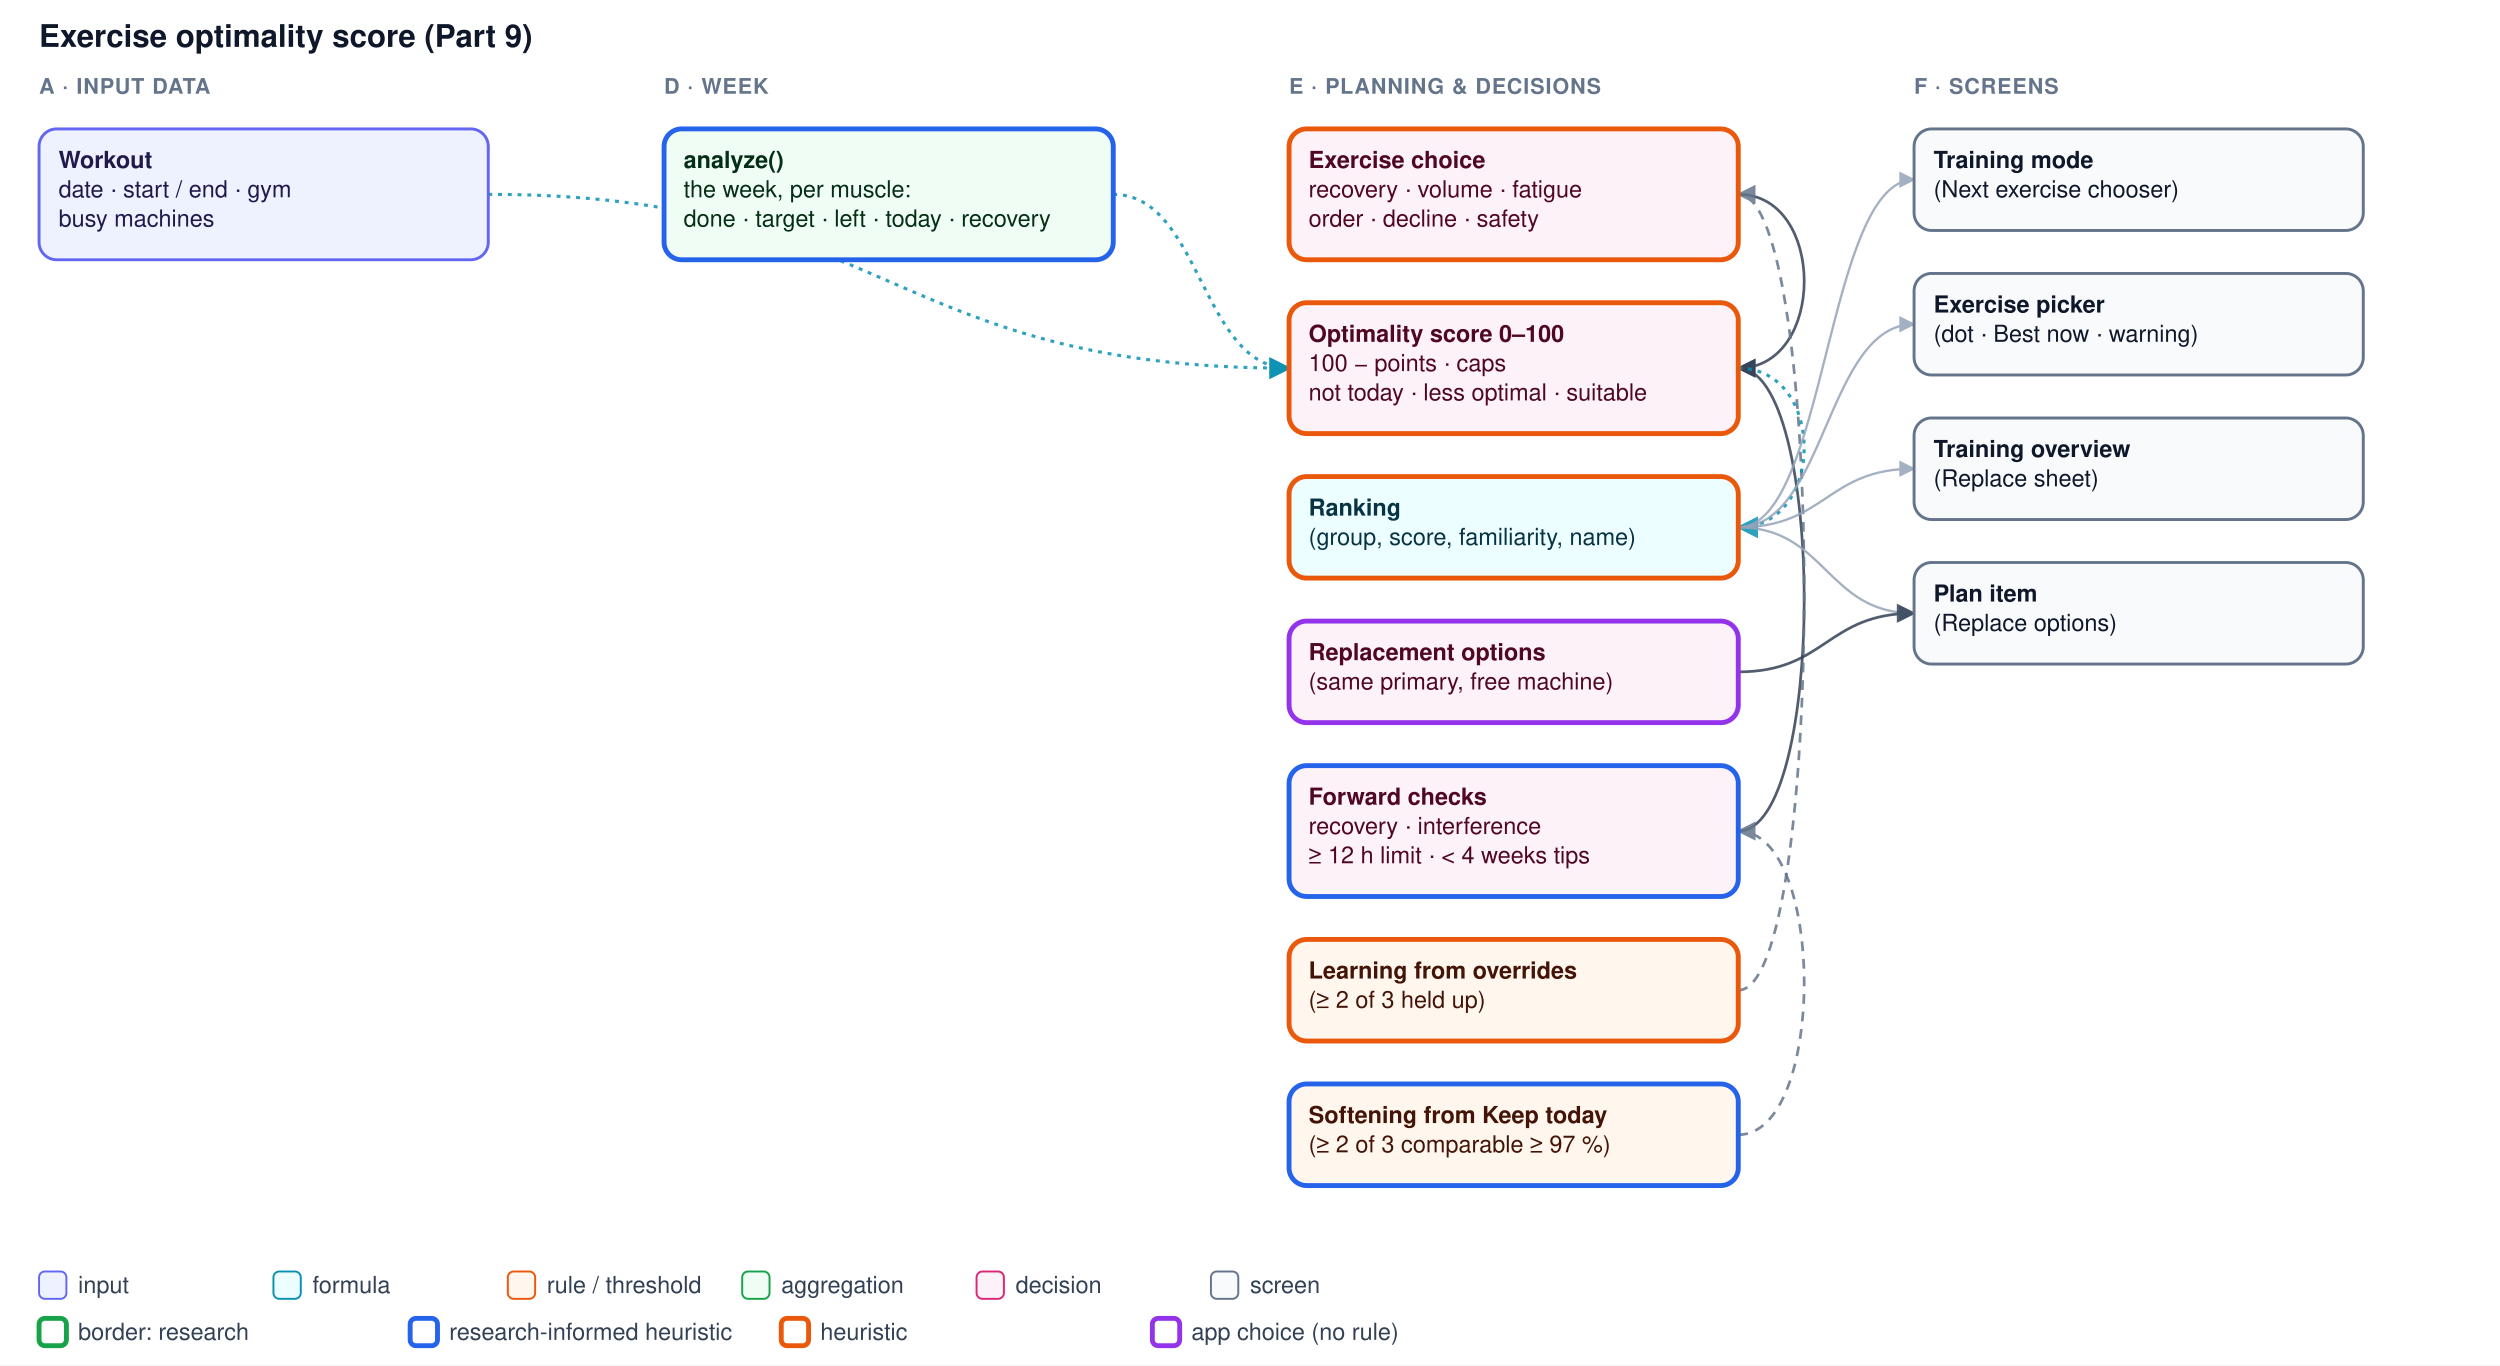
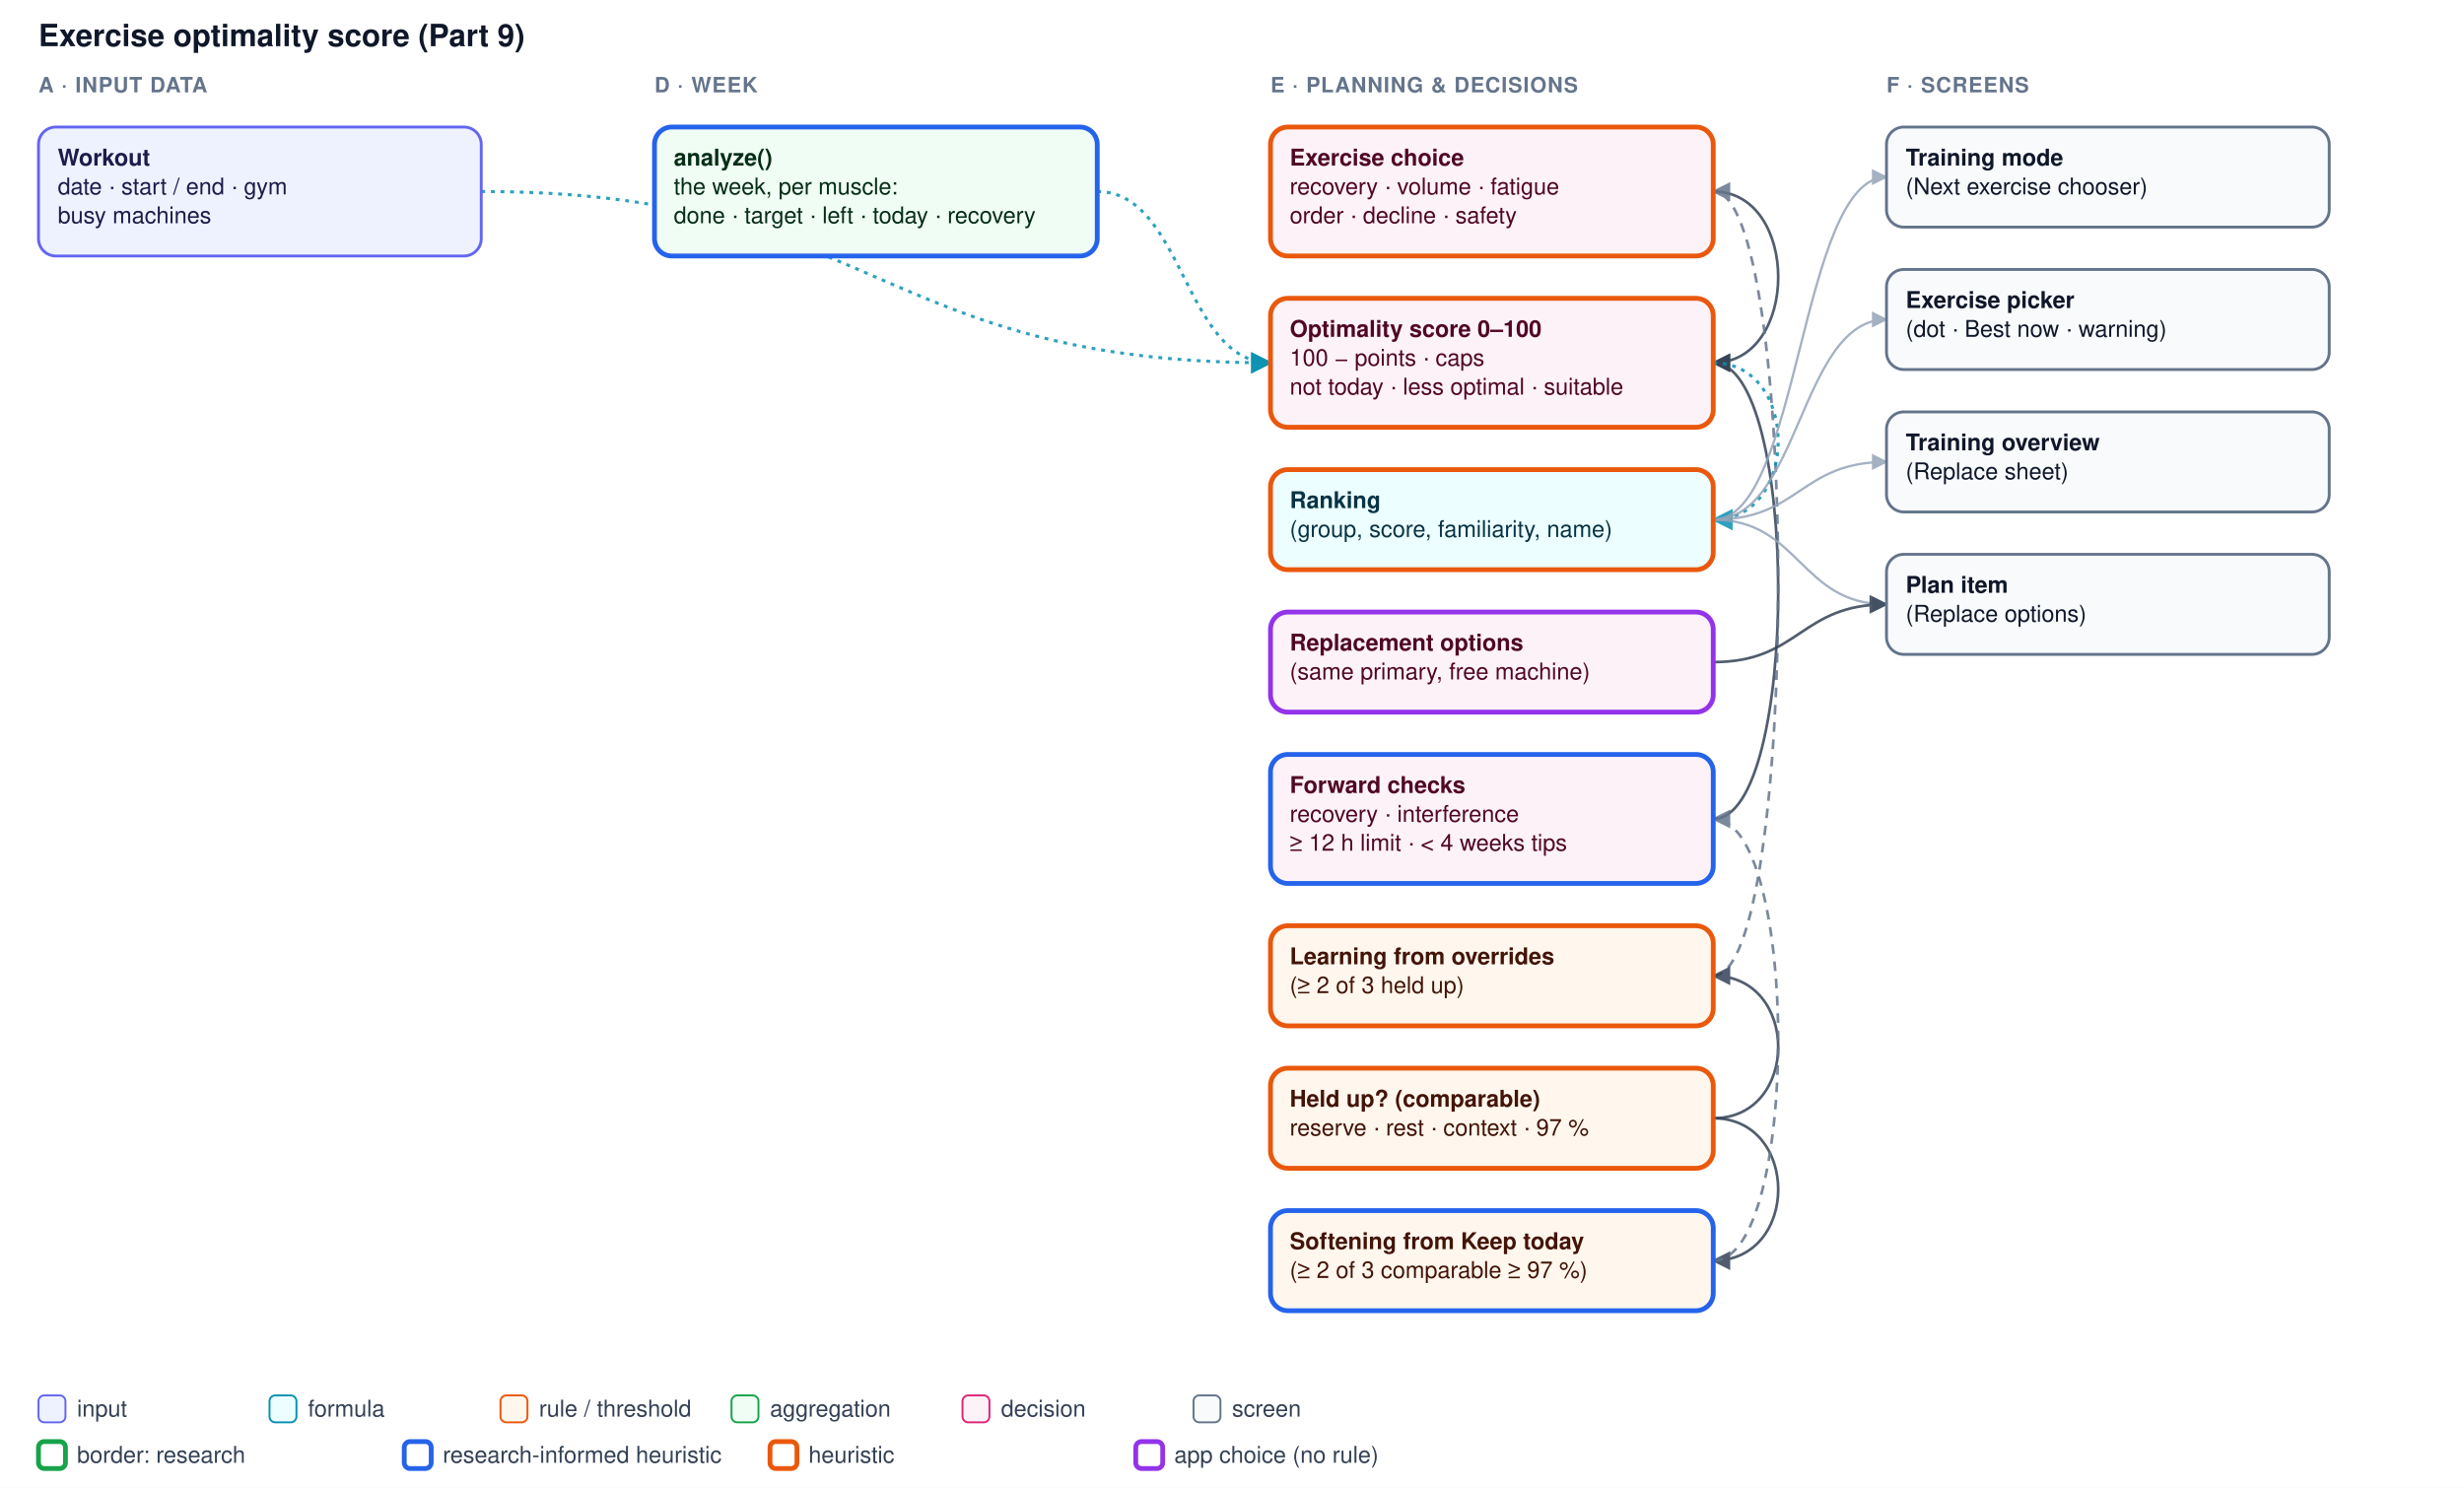
- <svg xmlns="http://www.w3.org/2000/svg" viewBox="0 0 1280 699" width="1280" height="699" font-family="Segoe UI, Helvetica, Arial, sans-serif" font-size="12">
+ <svg xmlns="http://www.w3.org/2000/svg" viewBox="0 0 1280 773" width="1280" height="773" font-family="Segoe UI, Helvetica, Arial, sans-serif" font-size="12">
  <rect width="100%" height="100%" fill="#ffffff" />
  <defs>
    <marker id="m-call" viewBox="0 0 10 10" refX="9" refY="5" markerWidth="7" markerHeight="7" orient="auto-start-reverse">
      <path d="M0,0 L10,5 L0,10 z" fill="#334155" />
    </marker>
    <marker id="m-cond" viewBox="0 0 10 10" refX="9" refY="5" markerWidth="7" markerHeight="7" orient="auto-start-reverse">
      <path d="M0,0 L10,5 L0,10 z" fill="#64748b" />
    </marker>
    <marker id="m-data" viewBox="0 0 10 10" refX="9" refY="5" markerWidth="7" markerHeight="7" orient="auto-start-reverse">
      <path d="M0,0 L10,5 L0,10 z" fill="#0891b2" />
    </marker>
    <marker id="m-agg" viewBox="0 0 10 10" refX="9" refY="5" markerWidth="7" markerHeight="7" orient="auto-start-reverse">
      <path d="M0,0 L10,5 L0,10 z" fill="#16a34a" />
    </marker>
    <marker id="m-ui" viewBox="0 0 10 10" refX="9" refY="5" markerWidth="7" markerHeight="7" orient="auto-start-reverse">
      <path d="M0,0 L10,5 L0,10 z" fill="#94a3b8" />
    </marker>
  </defs>
  <text x="20" y="24" font-size="16" font-weight="700" fill="#0f172a">Exercise optimality score (Part 9)</text>
  <text x="20" y="48" font-size="11" font-weight="700" fill="#64748b" letter-spacing="0.5">A · INPUT DATA</text>
  <text x="340" y="48" font-size="11" font-weight="700" fill="#64748b" letter-spacing="0.5">D · WEEK</text>
  <text x="660" y="48" font-size="11" font-weight="700" fill="#64748b" letter-spacing="0.5">E · PLANNING &amp; DECISIONS</text>
  <text x="980" y="48" font-size="11" font-weight="700" fill="#64748b" letter-spacing="0.5">F · SCREENS</text>
  <path d="M890,99.5 C935,99.5 935,188.5 890,188.5" fill="none" stroke="#334155" stroke-width="1.4" marker-end="url(#m-call)" opacity="0.85" />
  <path d="M890,425.5 C935,425.5 935,188.5 890,188.5" fill="none" stroke="#334155" stroke-width="1.4" marker-end="url(#m-call)" opacity="0.85" />
  <path d="M570,99.5 C615,99.5 615,188.5 660,188.5" fill="none" stroke="#0891b2" stroke-width="1.6" stroke-dasharray="2 3" marker-end="url(#m-data)" opacity="0.85" />
  <path d="M250,99.5 C455,99.5 455,188.5 660,188.5" fill="none" stroke="#0891b2" stroke-width="1.6" stroke-dasharray="2 3" marker-end="url(#m-data)" opacity="0.85" />
  <path d="M890,507 C935,507 935,99.5 890,99.5" fill="none" stroke="#64748b" stroke-width="1.4" stroke-dasharray="5 4" marker-end="url(#m-cond)" opacity="0.85" />
-   <path d="M890,581 C935,581 935,425.5 890,425.5" fill="none" stroke="#64748b" stroke-width="1.4" stroke-dasharray="5 4" marker-end="url(#m-cond)" opacity="0.85" />
+   <path d="M890,581 C935,581 935,507 890,507" fill="none" stroke="#334155" stroke-width="1.4" marker-end="url(#m-call)" opacity="0.85" />
+   <path d="M890,581 C935,581 935,655 890,655" fill="none" stroke="#334155" stroke-width="1.4" marker-end="url(#m-call)" opacity="0.85" />
+   <path d="M890,655 C935,655 935,425.5 890,425.5" fill="none" stroke="#64748b" stroke-width="1.4" stroke-dasharray="5 4" marker-end="url(#m-cond)" opacity="0.85" />
  <path d="M890,188.5 C935,188.5 935,270 890,270" fill="none" stroke="#0891b2" stroke-width="1.6" stroke-dasharray="2 3" marker-end="url(#m-data)" opacity="0.85" />
  <path d="M890,270 C935,270 935,92 980,92" fill="none" stroke="#94a3b8" stroke-width="1.2" marker-end="url(#m-ui)" opacity="0.85" />
  <path d="M890,270 C935,270 935,166 980,166" fill="none" stroke="#94a3b8" stroke-width="1.2" marker-end="url(#m-ui)" opacity="0.85" />
  <path d="M890,270 C935,270 935,314 980,314" fill="none" stroke="#94a3b8" stroke-width="1.2" marker-end="url(#m-ui)" opacity="0.85" />
  <path d="M890,270 C935,270 935,240 980,240" fill="none" stroke="#94a3b8" stroke-width="1.2" marker-end="url(#m-ui)" opacity="0.85" />
  <path d="M890,344 C935,344 935,314 980,314" fill="none" stroke="#334155" stroke-width="1.4" marker-end="url(#m-call)" opacity="0.85" />
  <g>
    <rect x="660" y="66" width="230" height="67" rx="9" fill="#fdf2f8" stroke="#ea580c" stroke-width="2.5" />
    <text x="670" y="86" fill="#500724" font-weight="700">Exercise choice</text>
    <text x="670" y="101" fill="#500724">recovery · volume · fatigue</text>
    <text x="670" y="116" fill="#500724">order · decline · safety</text>
  </g>
  <g>
    <rect x="660" y="155" width="230" height="67" rx="9" fill="#fdf2f8" stroke="#ea580c" stroke-width="2.5" />
    <text x="670" y="175" fill="#500724" font-weight="700">Optimality score 0–100</text>
    <text x="670" y="190" fill="#500724">100 − points · caps</text>
    <text x="670" y="205" fill="#500724">not today · less optimal · suitable</text>
  </g>
  <g>
    <rect x="660" y="392" width="230" height="67" rx="9" fill="#fdf2f8" stroke="#2563eb" stroke-width="2.5" />
    <text x="670" y="412" fill="#500724" font-weight="700">Forward checks</text>
    <text x="670" y="427" fill="#500724">recovery · interference</text>
    <text x="670" y="442" fill="#500724">≥ 12 h limit · &lt; 4 weeks tips</text>
  </g>
  <g>
    <rect x="340" y="66" width="230" height="67" rx="9" fill="#f0fdf4" stroke="#2563eb" stroke-width="2.5" />
    <text x="350" y="86" fill="#052e16" font-weight="700">analyze()</text>
    <text x="350" y="101" fill="#052e16">the week, per muscle:</text>
    <text x="350" y="116" fill="#052e16">done · target · left · today · recovery</text>
  </g>
  <g>
    <rect x="20" y="66" width="230" height="67" rx="9" fill="#eef2ff" stroke="#6366f1" stroke-width="1.5" />
    <text x="30" y="86" fill="#1e1b4b" font-weight="700">Workout</text>
    <text x="30" y="101" fill="#1e1b4b">date · start / end · gym</text>
    <text x="30" y="116" fill="#1e1b4b">busy machines</text>
  </g>
  <g>
    <rect x="660" y="481" width="230" height="52" rx="9" fill="#fff7ed" stroke="#ea580c" stroke-width="2.5" />
    <text x="670" y="501" fill="#431407" font-weight="700">Learning from overrides</text>
    <text x="670" y="516" fill="#431407">(≥ 2 of 3 held up)</text>
  </g>
  <g>
-     <rect x="660" y="555" width="230" height="52" rx="9" fill="#fff7ed" stroke="#2563eb" stroke-width="2.5" />
-     <text x="670" y="575" fill="#431407" font-weight="700">Softening from Keep today</text>
-     <text x="670" y="590" fill="#431407">(≥ 2 of 3 comparable ≥ 97 %)</text>
+     <rect x="660" y="555" width="230" height="52" rx="9" fill="#fff7ed" stroke="#ea580c" stroke-width="2.5" />
+     <text x="670" y="575" fill="#431407" font-weight="700">Held up? (comparable)</text>
+     <text x="670" y="590" fill="#431407">reserve · rest · context · 97 %</text>
+   </g>
+   <g>
+     <rect x="660" y="629" width="230" height="52" rx="9" fill="#fff7ed" stroke="#2563eb" stroke-width="2.5" />
+     <text x="670" y="649" fill="#431407" font-weight="700">Softening from Keep today</text>
+     <text x="670" y="664" fill="#431407">(≥ 2 of 3 comparable ≥ 97 %)</text>
  </g>
  <g>
    <rect x="660" y="244" width="230" height="52" rx="9" fill="#ecfeff" stroke="#ea580c" stroke-width="2.5" />
    <text x="670" y="264" fill="#083344" font-weight="700">Ranking</text>
    <text x="670" y="279" fill="#083344">(group, score, familiarity, name)</text>
  </g>
  <g>
    <rect x="980" y="66" width="230" height="52" rx="9" fill="#f8fafc" stroke="#64748b" stroke-width="1.5" />
    <text x="990" y="86" fill="#0f172a" font-weight="700">Training mode</text>
    <text x="990" y="101" fill="#0f172a">(Next exercise chooser)</text>
  </g>
  <g>
    <rect x="980" y="140" width="230" height="52" rx="9" fill="#f8fafc" stroke="#64748b" stroke-width="1.5" />
    <text x="990" y="160" fill="#0f172a" font-weight="700">Exercise picker</text>
    <text x="990" y="175" fill="#0f172a">(dot · Best now · warning)</text>
  </g>
  <g>
    <rect x="980" y="288" width="230" height="52" rx="9" fill="#f8fafc" stroke="#64748b" stroke-width="1.5" />
    <text x="990" y="308" fill="#0f172a" font-weight="700">Plan item</text>
    <text x="990" y="323" fill="#0f172a">(Replace options)</text>
  </g>
  <g>
    <rect x="980" y="214" width="230" height="52" rx="9" fill="#f8fafc" stroke="#64748b" stroke-width="1.5" />
    <text x="990" y="234" fill="#0f172a" font-weight="700">Training overview</text>
    <text x="990" y="249" fill="#0f172a">(Replace sheet)</text>
  </g>
  <g>
    <rect x="660" y="318" width="230" height="52" rx="9" fill="#fdf2f8" stroke="#9333ea" stroke-width="2.5" />
    <text x="670" y="338" fill="#500724" font-weight="700">Replacement options</text>
    <text x="670" y="353" fill="#500724">(same primary, free machine)</text>
  </g>
-   <rect x="20" y="651" width="14" height="14" rx="3" fill="#eef2ff" stroke="#6366f1" />
-   <text x="40" y="662" fill="#334155">input</text>
-   <rect x="140" y="651" width="14" height="14" rx="3" fill="#ecfeff" stroke="#0891b2" />
-   <text x="160" y="662" fill="#334155">formula</text>
-   <rect x="260" y="651" width="14" height="14" rx="3" fill="#fff7ed" stroke="#ea580c" />
-   <text x="280" y="662" fill="#334155">rule / threshold</text>
-   <rect x="380" y="651" width="14" height="14" rx="3" fill="#f0fdf4" stroke="#16a34a" />
-   <text x="400" y="662" fill="#334155">aggregation</text>
-   <rect x="500" y="651" width="14" height="14" rx="3" fill="#fdf2f8" stroke="#db2777" />
-   <text x="520" y="662" fill="#334155">decision</text>
-   <rect x="620" y="651" width="14" height="14" rx="3" fill="#f8fafc" stroke="#64748b" />
-   <text x="640" y="662" fill="#334155">screen</text>
-   <rect x="20" y="675" width="14" height="14" rx="3" fill="#fff" stroke="#16a34a" stroke-width="2.5" />
-   <text x="40" y="686" fill="#334155">border: research</text>
-   <rect x="210" y="675" width="14" height="14" rx="3" fill="#fff" stroke="#2563eb" stroke-width="2.5" />
-   <text x="230" y="686" fill="#334155">research-informed heuristic</text>
-   <rect x="400" y="675" width="14" height="14" rx="3" fill="#fff" stroke="#ea580c" stroke-width="2.5" />
-   <text x="420" y="686" fill="#334155">heuristic</text>
-   <rect x="590" y="675" width="14" height="14" rx="3" fill="#fff" stroke="#9333ea" stroke-width="2.5" />
-   <text x="610" y="686" fill="#334155">app choice (no rule)</text>
+   <rect x="20" y="725" width="14" height="14" rx="3" fill="#eef2ff" stroke="#6366f1" />
+   <text x="40" y="736" fill="#334155">input</text>
+   <rect x="140" y="725" width="14" height="14" rx="3" fill="#ecfeff" stroke="#0891b2" />
+   <text x="160" y="736" fill="#334155">formula</text>
+   <rect x="260" y="725" width="14" height="14" rx="3" fill="#fff7ed" stroke="#ea580c" />
+   <text x="280" y="736" fill="#334155">rule / threshold</text>
+   <rect x="380" y="725" width="14" height="14" rx="3" fill="#f0fdf4" stroke="#16a34a" />
+   <text x="400" y="736" fill="#334155">aggregation</text>
+   <rect x="500" y="725" width="14" height="14" rx="3" fill="#fdf2f8" stroke="#db2777" />
+   <text x="520" y="736" fill="#334155">decision</text>
+   <rect x="620" y="725" width="14" height="14" rx="3" fill="#f8fafc" stroke="#64748b" />
+   <text x="640" y="736" fill="#334155">screen</text>
+   <rect x="20" y="749" width="14" height="14" rx="3" fill="#fff" stroke="#16a34a" stroke-width="2.5" />
+   <text x="40" y="760" fill="#334155">border: research</text>
+   <rect x="210" y="749" width="14" height="14" rx="3" fill="#fff" stroke="#2563eb" stroke-width="2.5" />
+   <text x="230" y="760" fill="#334155">research-informed heuristic</text>
+   <rect x="400" y="749" width="14" height="14" rx="3" fill="#fff" stroke="#ea580c" stroke-width="2.5" />
+   <text x="420" y="760" fill="#334155">heuristic</text>
+   <rect x="590" y="749" width="14" height="14" rx="3" fill="#fff" stroke="#9333ea" stroke-width="2.5" />
+   <text x="610" y="760" fill="#334155">app choice (no rule)</text>
</svg>
